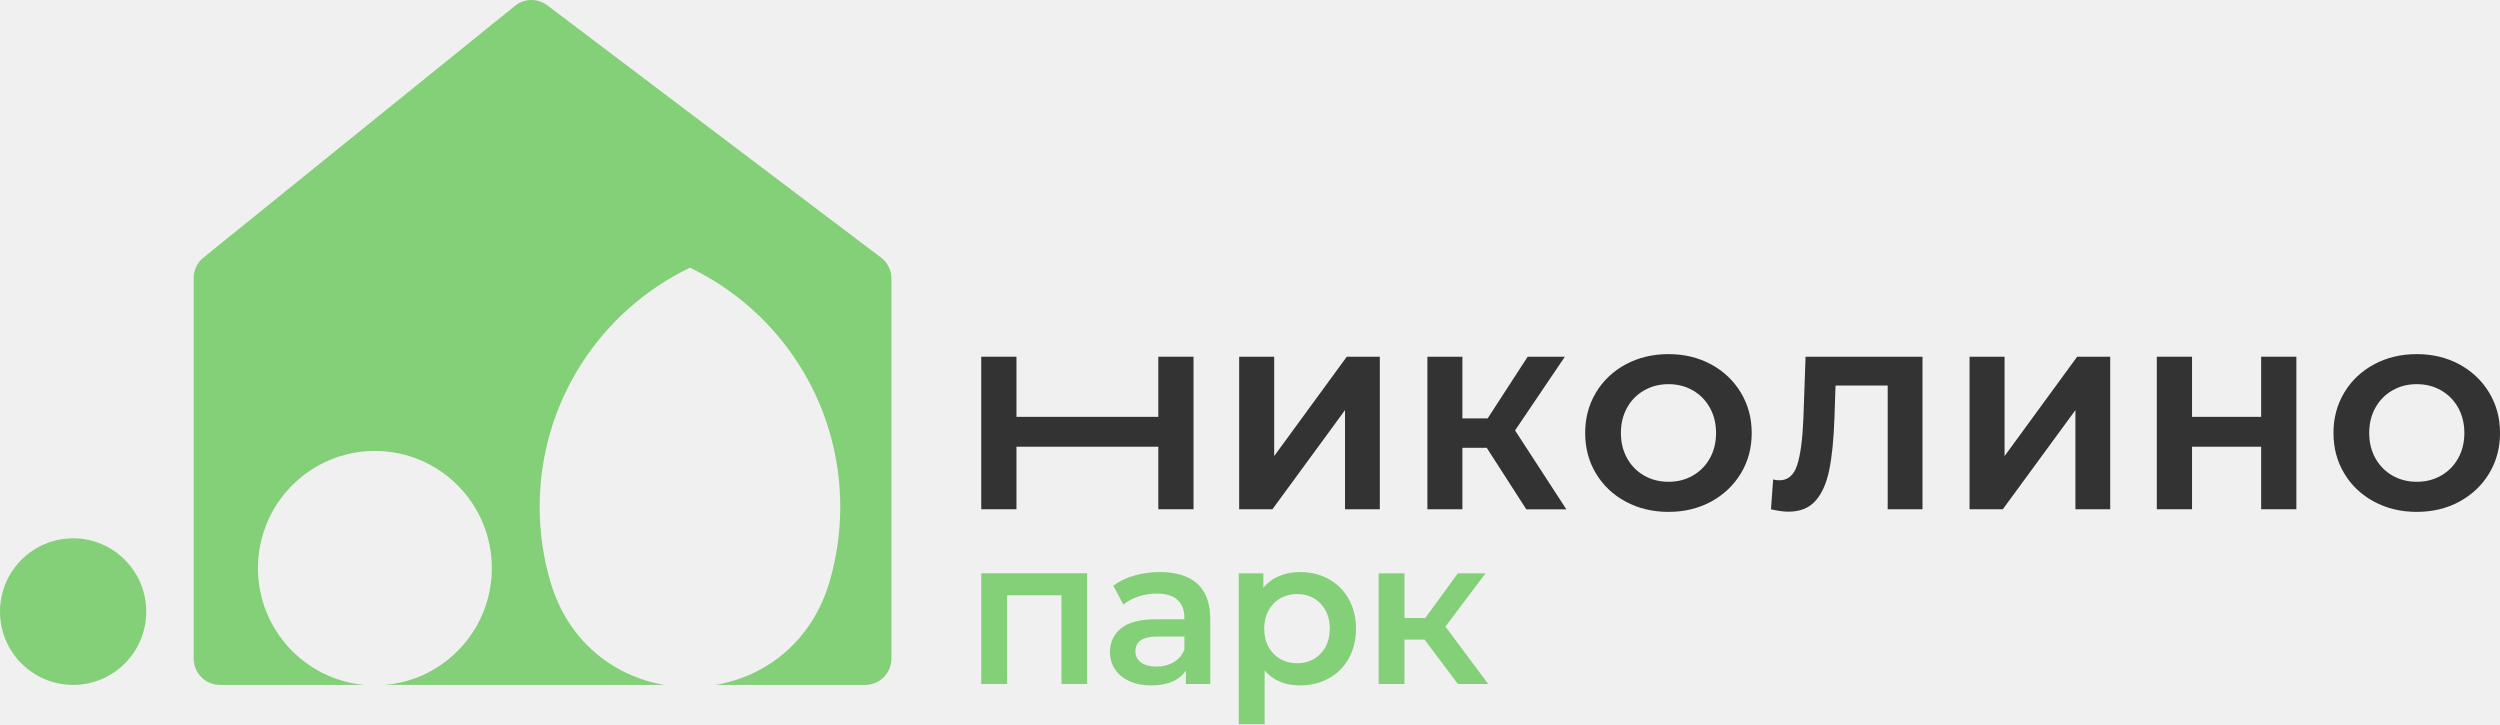
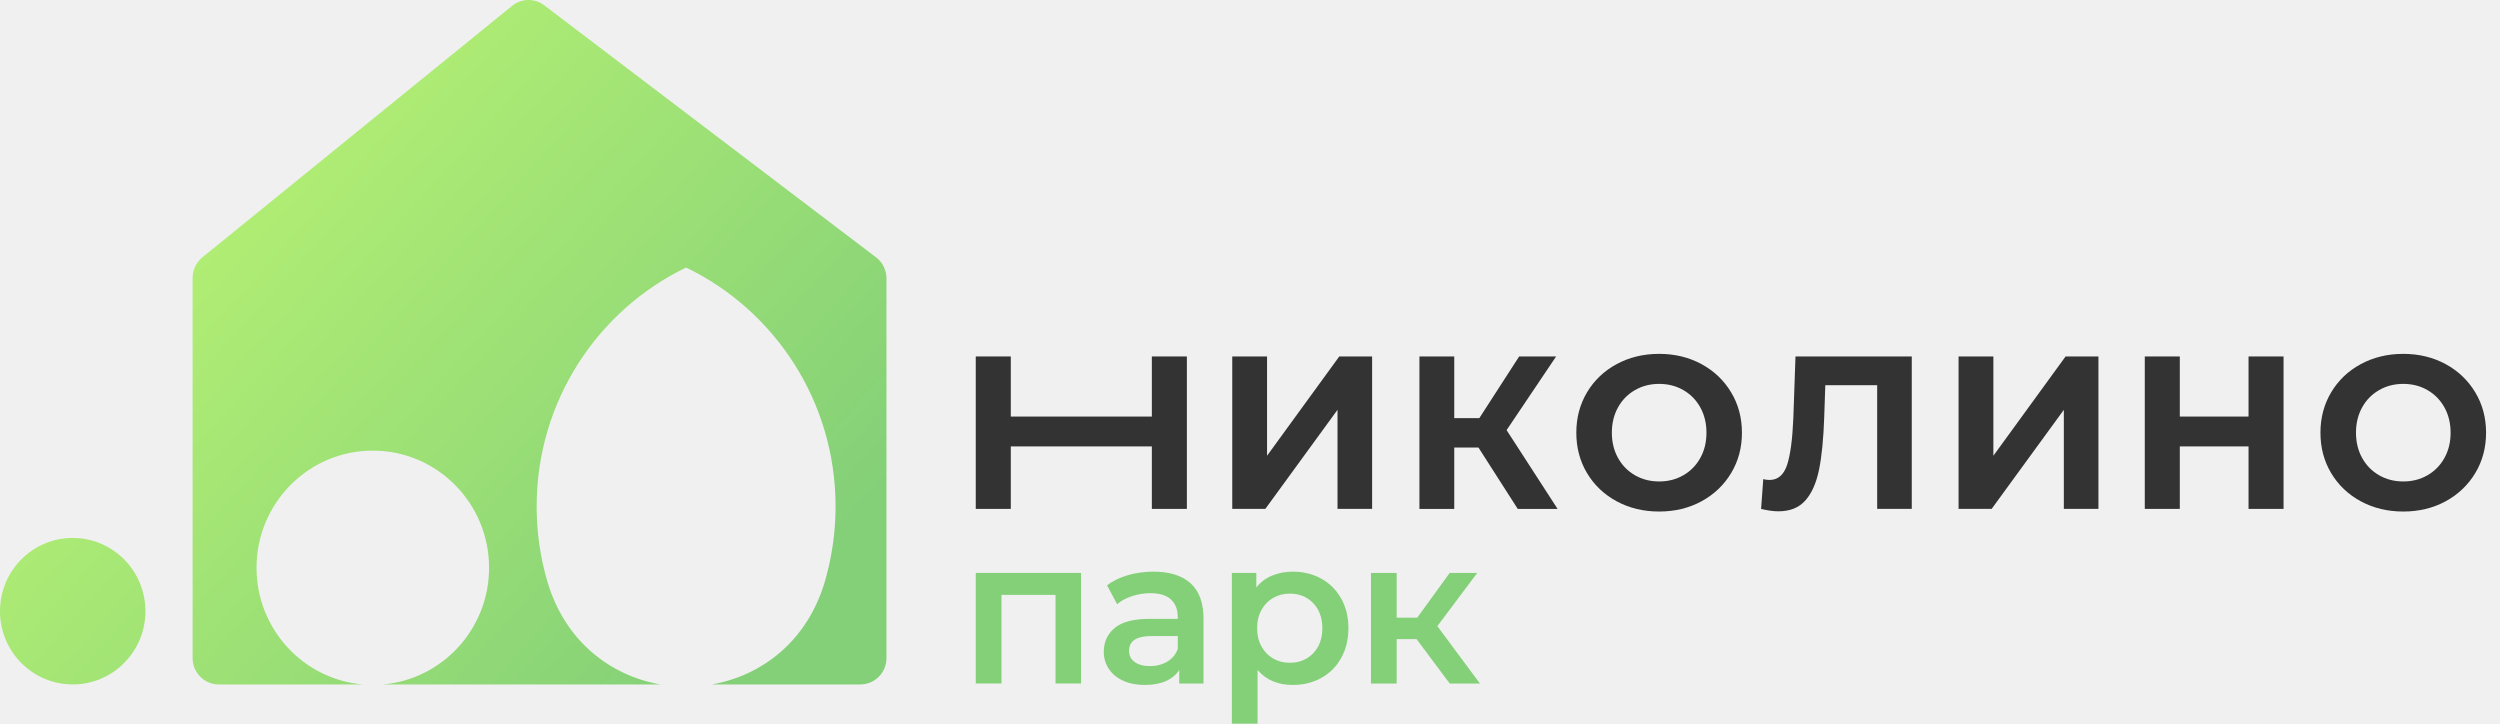
- <svg xmlns="http://www.w3.org/2000/svg" version="1.1" width="3535" height="1024" viewBox="0 0 3535 1024">
-   <g id="icomoon-ignore">
- </g>
-   <path fill="#333" d="M1687.65 504.391v215.692h-49.793v-88.42h-200.588v88.42h-49.793v-215.692h49.793v85.044h200.588v-85.044h49.793z" />
-   <path fill="#333" d="M1752.189 504.391h49.499v140.484l102.658-140.484h46.721v215.692h-49.214v-140.19l-102.658 140.19h-47.006v-215.692z" />
-   <path fill="#333" d="M2102.254 633.229h-34.415v86.903h-49.508v-215.692h49.508v87.197h35.68l56.578-87.197h52.58l-70.398 104.176 72.544 111.564h-56.632l-55.937-86.952z" />
-   <path fill="#333" d="M2298.791 709.319c-17.916-9.64-31.976-22.949-42.135-39.88-10.151-16.931-15.226-36.014-15.226-57.153s5.075-40.222 15.226-57.153c10.16-16.931 24.166-30.24 42.135-39.929 17.916-9.639 38.075-14.484 60.38-14.484 22.359 0 42.429 4.845 60.247 14.484s31.878 22.949 42.126 39.929c10.249 16.931 15.378 36.014 15.378 57.153s-5.129 40.222-15.378 57.153c-10.249 16.931-24.309 30.24-42.126 39.88s-37.933 14.484-60.247 14.484c-22.305 0-42.42-4.845-60.38-14.484zM2393.64 672.472c10.249-5.872 18.307-14.043 24.113-24.515 5.859-10.472 8.744-22.411 8.744-35.721 0-13.358-2.93-25.249-8.744-35.721-5.859-10.471-13.864-18.643-24.113-24.515s-21.727-8.807-34.415-8.807c-12.698 0-24.166 2.936-34.415 8.807-10.258 5.872-18.307 13.995-24.113 24.515-5.859 10.472-8.744 22.411-8.744 35.721 0 13.358 2.93 25.249 8.744 35.721 5.85 10.472 13.855 18.643 24.113 24.515 10.249 5.872 21.718 8.759 34.415 8.759 12.689 0.049 24.166-2.888 34.415-8.759z" />
-   <path fill="#333" d="M2718.417 504.391v215.692h-49.205v-174.98h-73.764l-1.514 44.968c-1.024 30.632-3.464 55.44-7.373 74.426-3.9 18.986-10.4 33.568-19.527 43.745s-21.869 15.267-38.271 15.267c-6.785 0-14.986-1.126-24.603-3.377l3.072-42.228c2.636 0.832 5.619 1.223 8.94 1.223 11.861 0 20.159-7.047 24.897-21.090 4.684-14.044 7.658-36.112 8.931-66.107l3.072-87.491 165.345-0.049z" />
-   <path fill="#333" d="M2784.951 504.391h49.508v140.484l102.658-140.484h46.721v215.692h-49.214v-140.19l-102.658 140.19h-47.015v-215.692z" />
-   <path fill="#333" d="M3247.059 504.391v215.692h-49.793v-88.42h-97.734v88.42h-49.793v-215.692h49.793v85.044h97.734v-85.044h49.793z" />
-   <path fill="#333" d="M3356.895 709.319c-17.916-9.64-31.976-22.949-42.126-39.88-10.16-16.931-15.235-36.014-15.235-57.153s5.075-40.222 15.235-57.153c10.151-16.931 24.157-30.24 42.126-39.929 17.916-9.639 38.075-14.484 60.389-14.484 22.359 0 42.42 4.845 60.238 14.484s31.878 22.949 42.126 39.929c10.258 16.931 15.378 36.014 15.378 57.153s-5.12 40.222-15.378 57.153c-10.249 16.931-24.309 30.24-42.126 39.88s-37.933 14.484-60.238 14.484c-22.314 0-42.474-4.845-60.389-14.484zM3451.744 672.472c10.258-5.872 18.307-14.043 24.122-24.515 5.85-10.472 8.735-22.411 8.735-35.721 0-13.358-2.93-25.249-8.735-35.721-5.859-10.471-13.864-18.643-24.122-24.515-10.249-5.872-21.718-8.807-34.415-8.807-12.689 0-24.166 2.936-34.415 8.807s-18.307 13.995-24.113 24.515c-5.859 10.472-8.744 22.411-8.744 35.721 0 13.358 2.93 25.249 8.744 35.721 5.859 10.472 13.864 18.643 24.113 24.515s21.727 8.759 34.415 8.759c12.698 0.049 24.166-2.888 34.415-8.759z" />
-   <path fill="#84d078" d="M1537.193 810.656v156.481h-36.267v-125.409h-76.889v125.409h-36.561v-156.481h149.718z" />
-   <path fill="#84d078" d="M1693.073 825.434c12.154 11.058 18.254 27.695 18.254 49.96v91.743h-34.513v-19.029c-4.488 6.847-10.89 12.083-19.135 15.654-8.299 3.624-18.263 5.432-29.972 5.432-11.718 0-21.923-2.003-30.711-6.019-8.789-4.007-15.52-9.59-20.302-16.687-4.791-7.141-7.177-15.164-7.177-24.166 0-14.096 5.218-25.351 15.618-33.863 10.445-8.513 26.847-12.771 49.259-12.771h40.319v-2.349c0-10.961-3.268-19.329-9.813-25.2-6.536-5.872-16.206-8.807-29.091-8.807-8.789 0-17.381 1.369-25.876 4.11s-15.618 6.556-21.477 11.45l-14.309-26.669c8.21-6.263 18.013-11.009 29.536-14.337s23.677-4.991 36.57-4.991c23.036 0 40.613 5.53 52.821 16.539zM1659.726 936.212c7.123-4.203 12.154-10.222 15.039-18.005v-18.156h-37.737c-21.041 0-31.584 6.954-31.584 20.801 0 6.652 2.636 11.941 7.907 15.805 5.271 3.918 12.591 5.868 21.914 5.868 9.234 0 17.337-2.101 24.46-6.313z" />
-   <path fill="#84d078" d="M1878.915 818.877c12.012 6.655 21.379 16.001 28.218 28.136 6.83 12.136 10.249 26.081 10.249 41.886 0 15.801-3.419 29.852-10.249 42.033-6.839 12.235-16.206 21.629-28.218 28.28-12.012 6.66-25.582 9.982-40.764 9.982-21.041 0-37.737-7.043-49.989-21.085v75.892h-36.561v-213.344h34.807v20.502c6.055-7.437 13.472-13.015 22.359-16.686 8.887-3.718 18.646-5.578 29.384-5.578 15.182 0 28.806 3.328 40.764 9.982zM1867.251 924.378c8.682-9.011 13.027-20.801 13.027-35.479s-4.345-26.473-13.027-35.476c-8.691-9.003-19.723-13.456-33.195-13.456-8.789 0-16.651 2.006-23.677 6.018-7.034 4.012-12.6 9.738-16.651 17.127-4.096 7.438-6.153 16-6.153 25.787 0 9.79 2.057 18.347 6.153 25.791 4.105 7.435 9.67 13.161 16.651 17.123 7.026 4.007 14.888 6.019 23.677 6.019 13.419 0 24.505-4.506 33.195-13.454z" />
-   <path fill="#84d078" d="M2014.333 904.415h-28.36v62.722h-36.57v-156.481h36.57v63.318h29.233l46.187-63.318h39.152l-56.73 75.307 60.532 81.174h-42.955l-47.059-62.722z" />
-   <path fill="#84d078" d="M1245.709 364.152l-471.815-356.617c-13.62-10.276-32.463-9.982-45.693 0.734l-440.475 355.883c-8.738 7.095-13.864 17.762-13.864 29.017v538.003c0 20.605 16.647 37.291 37.15 37.291h204.689c-84.55-7.337-150.941-78.439-150.941-165.098 0-91.552 74.055-165.732 165.342-165.732s165.343 74.229 165.343 165.732c0 86.659-66.391 157.761-150.942 165.098h394.54c-70.933-12.377-136.006-61.119-160.902-146.259-9.812-33.469-15.035-68.896-15.035-105.595 0-148.998 86.796-277.689 212.499-338.071 125.658 60.382 212.502 189.024 212.502 338.071 0 36.65-5.271 72.077-15.039 105.595-24.897 85.14-89.97 133.882-160.902 146.259h211.14c20.551 0 37.193-16.687 37.193-37.291v-537.27c0-11.695-5.467-22.704-14.79-29.75z" />
-   <path fill="#84d078" d="M103.394 968.464c57.104 0 103.395-46.401 103.395-103.639s-46.291-103.638-103.395-103.638c-57.103 0-103.394 46.4-103.394 103.638s46.291 103.639 103.394 103.639z" />
+ <svg xmlns="http://www.w3.org/2000/svg" width="152" height="44" viewBox="0 0 152 44" fill="none">
+   <g clip-path="url(#clip0)">
+     <path d="M72.162 21.673V30.941H70.032V27.142H61.456V30.941H59.326V21.673H61.456V25.327H70.032V21.673H72.162Z" fill="#333333" />
+     <path d="M74.921 21.673H77.037V27.709L81.427 21.673H83.425V30.941H81.321V24.917L76.931 30.941H74.921V21.673V21.673Z" fill="#333333" />
+     <path d="M89.889 27.209H88.418V30.943H86.301V21.675H88.418V25.422H89.944L92.363 21.675H94.611L91.601 26.151L94.703 30.945H92.281L89.889 27.209Z" fill="#333333" />
+     <path d="M98.293 30.479C97.527 30.064 96.926 29.492 96.492 28.765C96.057 28.038 95.84 27.218 95.84 26.309C95.84 25.401 96.057 24.581 96.492 23.853C96.926 23.126 97.525 22.554 98.293 22.138C99.059 21.724 99.921 21.515 100.875 21.515C101.831 21.515 102.689 21.724 103.451 22.138C104.213 22.552 104.814 23.124 105.252 23.853C105.69 24.581 105.91 25.401 105.91 26.309C105.91 27.218 105.69 28.038 105.252 28.765C104.814 29.492 104.213 30.064 103.451 30.479C102.689 30.893 101.829 31.101 100.875 31.101C99.921 31.101 99.061 30.893 98.293 30.479ZM102.349 28.895C102.787 28.643 103.131 28.292 103.38 27.842C103.63 27.392 103.753 26.879 103.753 26.307C103.753 25.733 103.628 25.222 103.38 24.772C103.129 24.322 102.787 23.971 102.349 23.719C101.91 23.466 101.42 23.34 100.877 23.34C100.334 23.34 99.844 23.466 99.405 23.719C98.967 23.971 98.623 24.32 98.374 24.772C98.124 25.222 98.001 25.735 98.001 26.307C98.001 26.881 98.126 27.392 98.374 27.842C98.625 28.292 98.967 28.643 99.405 28.895C99.844 29.148 100.334 29.272 100.877 29.272C101.42 29.274 101.91 29.148 102.349 28.895Z" fill="#333333" />
+     <path d="M116.236 21.673V30.941H114.132V23.422H110.978L110.913 25.355C110.869 26.671 110.765 27.737 110.598 28.553C110.431 29.368 110.153 29.995 109.763 30.432C109.373 30.87 108.828 31.088 108.126 31.088C107.836 31.088 107.486 31.04 107.074 30.943L107.206 29.129C107.319 29.165 107.446 29.181 107.588 29.181C108.095 29.181 108.45 28.878 108.652 28.275C108.853 27.672 108.98 26.723 109.034 25.435L109.166 21.675H116.236V21.673Z" fill="#333333" />
+     <path d="M119.081 21.673H121.197V27.709L125.587 21.673H127.585V30.941H125.481V24.917L121.091 30.941H119.081V21.673Z" fill="#333333" />
+     <path d="M138.84 21.673V30.941H136.711V27.142H132.532V30.941H130.403V21.673H132.532V25.327H136.711V21.673H138.84Z" fill="#333333" />
+     <path d="M143.536 30.479C142.77 30.064 142.169 29.492 141.735 28.765C141.3 28.038 141.083 27.218 141.083 26.309C141.083 25.401 141.3 24.581 141.735 23.853C142.169 23.126 142.768 22.554 143.536 22.138C144.302 21.724 145.164 21.515 146.118 21.515C147.074 21.515 147.932 21.724 148.694 22.138C149.456 22.552 150.057 23.124 150.495 23.853C150.934 24.581 151.153 25.401 151.153 26.309C151.153 27.218 150.934 28.038 150.495 28.765C150.057 29.492 149.456 30.064 148.694 30.479C147.932 30.893 147.072 31.101 146.118 31.101C145.164 31.101 144.302 30.893 143.536 30.479ZM147.592 28.895C148.03 28.643 148.374 28.292 148.623 27.842C148.873 27.392 148.997 26.879 148.997 26.307C148.997 25.733 148.871 25.222 148.623 24.772C148.372 24.322 148.03 23.971 147.592 23.719C147.153 23.466 146.663 23.34 146.12 23.34C145.577 23.34 145.087 23.466 144.649 23.719C144.21 23.971 143.866 24.32 143.617 24.772C143.367 25.222 143.244 25.735 143.244 26.307C143.244 26.881 143.369 27.392 143.617 27.842C143.868 28.292 144.21 28.643 144.649 28.895C145.087 29.148 145.577 29.272 146.12 29.272C146.663 29.274 147.153 29.148 147.592 28.895Z" fill="#333333" />
+     <path d="M65.728 34.833V41.557H64.177V36.168H60.89V41.557H59.326V34.833H65.728Z" fill="#84D078" />
+     <path d="M72.393 35.468C72.913 35.943 73.174 36.658 73.174 37.615V41.557H71.698V40.739C71.506 41.033 71.233 41.258 70.88 41.412C70.525 41.567 70.099 41.645 69.598 41.645C69.097 41.645 68.661 41.559 68.285 41.386C67.91 41.214 67.621 40.974 67.417 40.67C67.212 40.363 67.11 40.018 67.11 39.631C67.11 39.025 67.333 38.542 67.778 38.176C68.225 37.81 68.926 37.627 69.884 37.627H71.608V37.526C71.608 37.055 71.469 36.696 71.189 36.443C70.909 36.191 70.496 36.065 69.945 36.065C69.569 36.065 69.202 36.124 68.838 36.242C68.475 36.359 68.171 36.523 67.92 36.734L67.308 35.588C67.659 35.319 68.079 35.115 68.571 34.972C69.064 34.829 69.584 34.757 70.135 34.757C71.12 34.757 71.871 34.995 72.393 35.468ZM70.968 40.228C71.272 40.047 71.487 39.789 71.61 39.454V38.674H69.997C69.097 38.674 68.646 38.973 68.646 39.568C68.646 39.854 68.759 40.081 68.984 40.247C69.21 40.415 69.523 40.499 69.922 40.499C70.316 40.499 70.663 40.409 70.968 40.228Z" fill="#84D078" />
+     <path d="M80.34 35.186C80.853 35.472 81.254 35.874 81.546 36.395C81.838 36.916 81.984 37.516 81.984 38.195C81.984 38.874 81.838 39.477 81.546 40.001C81.254 40.527 80.853 40.93 80.34 41.216C79.826 41.502 79.246 41.645 78.597 41.645C77.697 41.645 76.983 41.342 76.459 40.739V44H74.896V34.833H76.384V35.714C76.643 35.394 76.96 35.155 77.34 34.997C77.72 34.837 78.138 34.757 78.597 34.757C79.246 34.757 79.828 34.9 80.34 35.186ZM79.841 39.719C80.212 39.332 80.398 38.826 80.398 38.195C80.398 37.564 80.212 37.057 79.841 36.67C79.469 36.284 78.998 36.092 78.421 36.092C78.046 36.092 77.71 36.178 77.409 36.351C77.109 36.523 76.871 36.769 76.697 37.087C76.522 37.406 76.434 37.774 76.434 38.195C76.434 38.615 76.522 38.983 76.697 39.303C76.873 39.623 77.111 39.868 77.409 40.039C77.71 40.211 78.046 40.297 78.421 40.297C78.995 40.297 79.469 40.104 79.841 39.719Z" fill="#84D078" />
+     <path d="M86.13 38.861H84.917V41.557H83.354V34.833H84.917V37.554H86.168L88.142 34.833H89.816L87.391 38.069L89.979 41.557H88.142L86.13 38.861Z" fill="#84D078" />
+     <path d="M53.265 15.647L33.091 0.324C32.508 -0.118 31.703 -0.105 31.137 0.355L12.303 15.647C11.929 15.952 11.71 16.41 11.71 16.894V40.011C11.71 40.897 12.422 41.614 13.298 41.614H22.051C18.435 41.298 15.597 38.243 15.597 34.52C15.597 30.586 18.763 27.398 22.666 27.398C26.57 27.398 29.736 30.588 29.736 34.52C29.736 38.243 26.898 41.298 23.282 41.614H40.152C37.119 41.082 34.337 38.987 33.272 35.329C32.853 33.891 32.629 32.369 32.629 30.792C32.629 24.39 36.341 18.86 41.715 16.265C47.088 18.86 50.802 24.387 50.802 30.792C50.802 32.367 50.576 33.889 50.159 35.329C49.094 38.987 46.312 41.082 43.279 41.614H52.307C53.185 41.614 53.897 40.897 53.897 40.011V16.925C53.897 16.423 53.663 15.95 53.265 15.647Z" fill="url(#paint0_linear)" />
+     <path d="M4.421 41.614C6.863 41.614 8.842 39.62 8.842 37.16C8.842 34.701 6.863 32.707 4.421 32.707C1.979 32.707 0 34.701 0 37.16C0 39.62 1.979 41.614 4.421 41.614Z" fill="url(#paint1_linear)" />
+   </g>
+   <defs>
+     <linearGradient id="paint0_linear" x1="7.341" y1="5.044" x2="45.016" y2="39.204" gradientUnits="userSpaceOnUse">
+       <stop stop-color="#84D078" />
+       <stop offset="0.098" stop-color="#B6F173" />
+       <stop offset="1" stop-color="#84D078" />
+     </linearGradient>
+     <linearGradient id="paint1_linear" x1="-9.974" y1="23.918" x2="28.299" y2="58.621" gradientUnits="userSpaceOnUse">
+       <stop stop-color="#ACEA74" />
+       <stop offset="0.098" stop-color="#B6F173" />
+       <stop offset="1" stop-color="#84D078" />
+     </linearGradient>
+     <clipPath id="clip0">
+       <rect width="151.153" height="44" fill="white" />
+     </clipPath>
+   </defs>
</svg>
